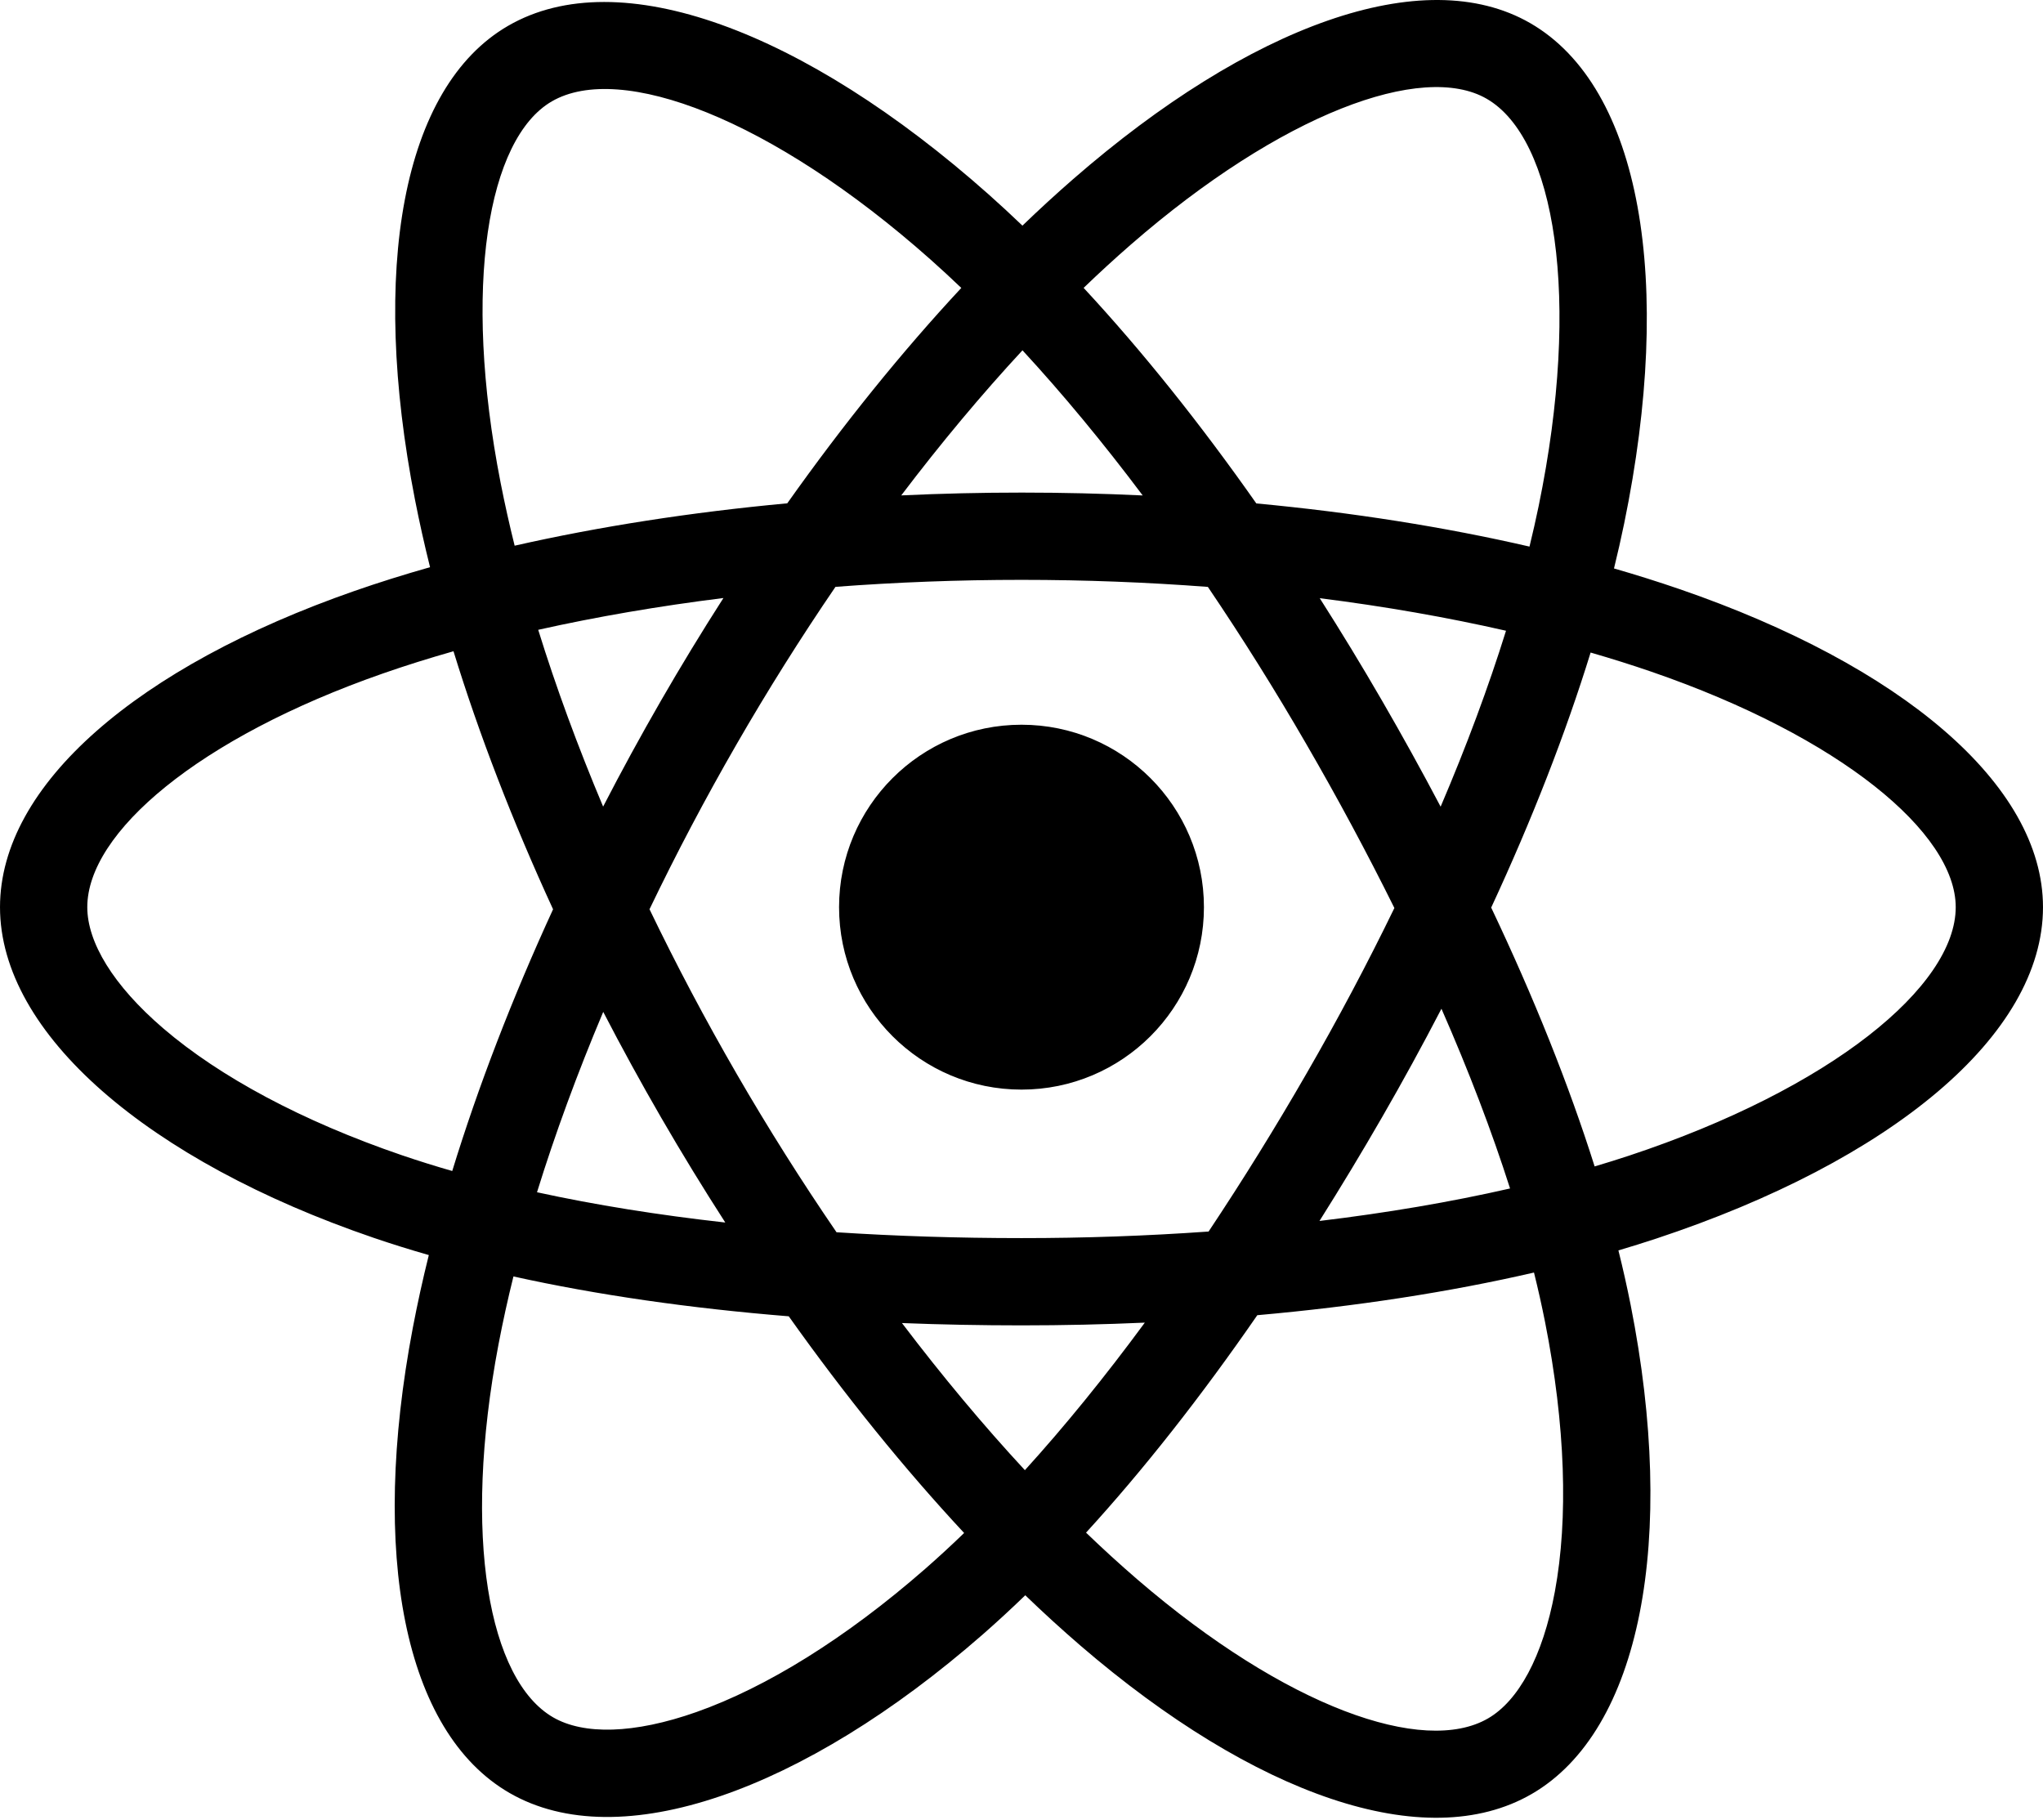
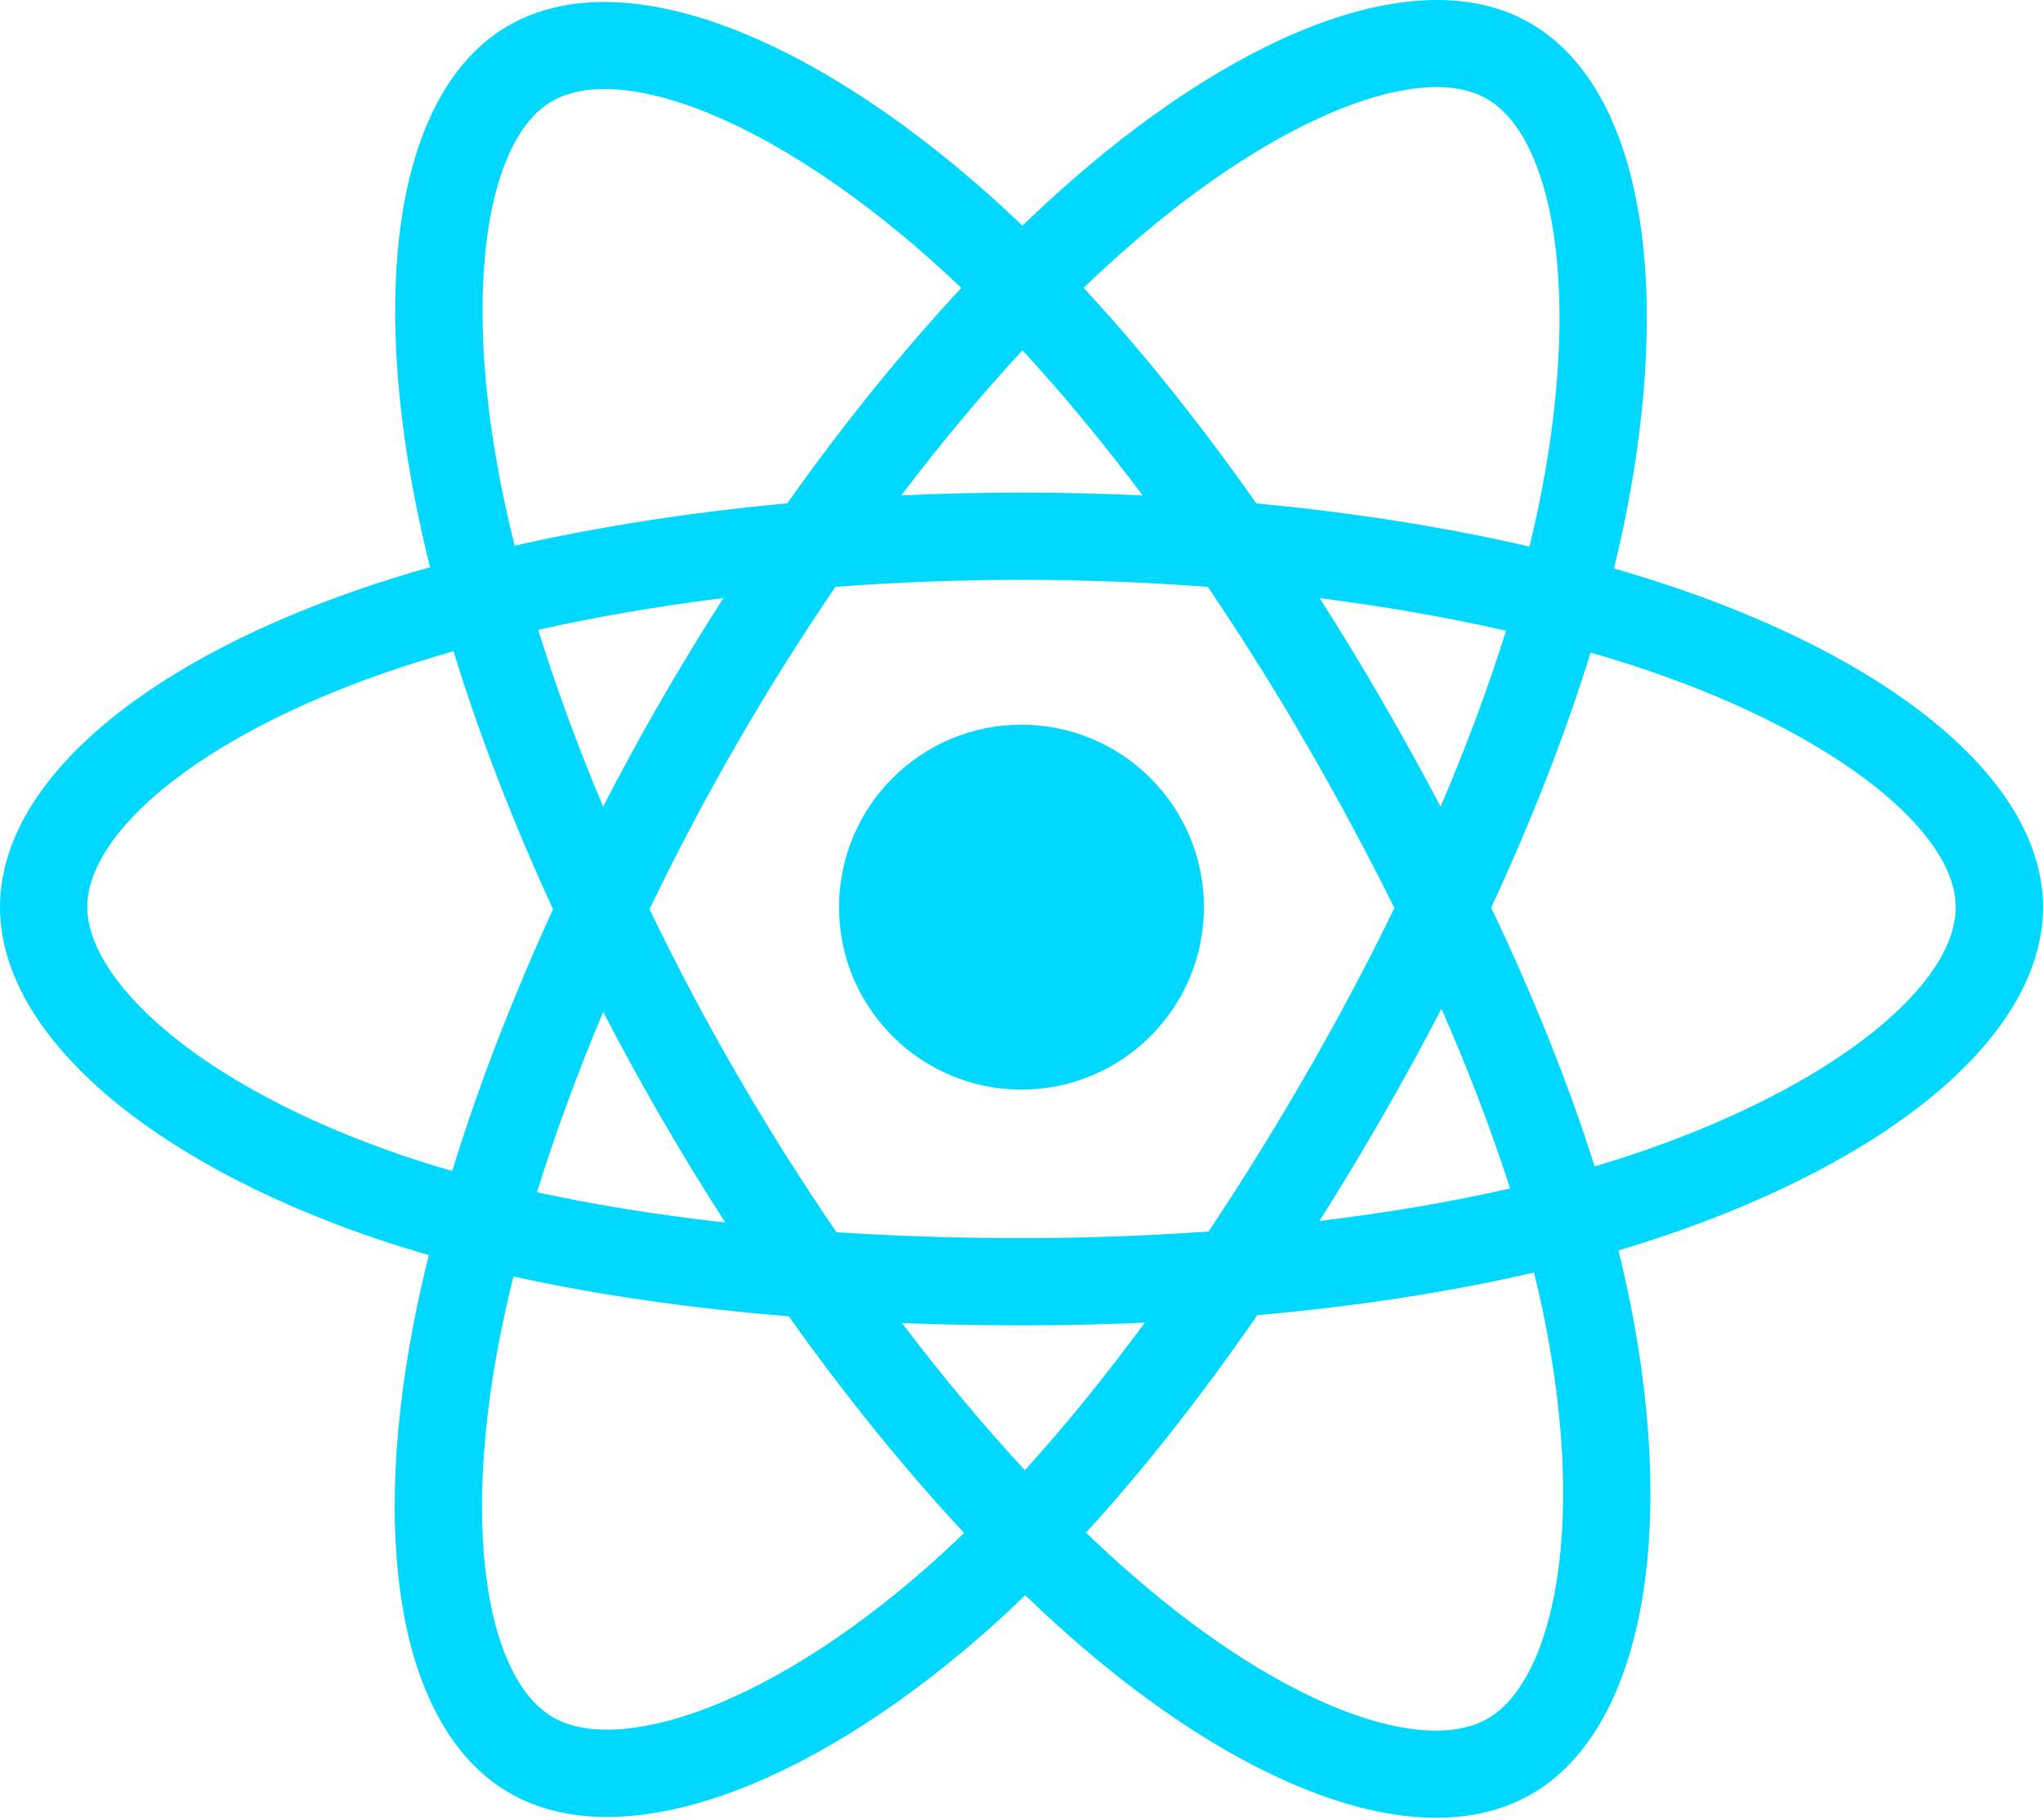
<svg xmlns="http://www.w3.org/2000/svg" aria-hidden="true" role="img" class="iconify iconify--logos" width="35.93" height="32" preserveAspectRatio="xMidYMid meet" viewBox="0 0 256 228">
-   <path fill="***REMOVED***00D8FF" d="M210.483 73.824a171.49 171.49 0 0 0-8.24-2.597c.465-1.9.893-3.777 1.273-5.621c6.238-30.281 2.16-54.676-11.769-62.708c-13.355-7.7-35.196.329-57.254 19.526a171.23 171.23 0 0 0-6.375 5.848a155.866 155.866 0 0 0-4.241-3.917C100.759 3.829 77.587-4.822 63.673 3.233C50.33 10.957 46.379 33.89 51.995 62.588a170.974 170.974 0 0 0 1.892 8.48c-3.28.932-6.445 1.924-9.474 2.98C17.309 83.498 0 98.307 0 113.668c0 15.865 18.582 31.778 46.812 41.427a145.52 145.52 0 0 0 6.921 2.165a167.467 167.467 0 0 0-2.01 9.138c-5.354 28.2-1.173 50.591 12.134 58.266c13.744 7.926 36.812-.22 59.273-19.855a145.567 145.567 0 0 0 5.342-4.923a168.064 168.064 0 0 0 6.92 6.314c21.758 18.722 43.246 26.282 56.54 18.586c13.731-7.949 18.194-32.003 12.4-61.268a145.016 145.016 0 0 0-1.535-6.842c1.62-.48 3.21-.974 4.76-1.488c29.348-9.723 48.443-25.443 48.443-41.52c0-15.417-17.868-30.326-45.517-39.844Zm-6.365 70.984c-1.4.463-2.836.91-4.3 1.345c-3.24-10.257-7.612-21.163-12.963-32.432c5.106-11 9.31-21.767 12.459-31.957c2.619.758 5.16 1.557 7.61 2.4c23.69 8.156 38.14 20.213 38.14 29.504c0 9.896-15.606 22.743-40.946 31.14Zm-10.514 20.834c2.562 12.94 2.927 24.64 1.23 33.787c-1.524 8.219-4.59 13.698-8.382 15.893c-8.067 4.67-25.32-1.4-43.927-17.412a156.726 156.726 0 0 1-6.437-5.87c7.214-7.889 14.423-17.06 21.459-27.246c12.376-1.098 24.068-2.894 34.671-5.345a134.17 134.17 0 0 1 1.386 6.193ZM87.276 214.515c-7.882 2.783-14.16 2.863-17.955.675c-8.075-4.657-11.432-22.636-6.853-46.752a156.923 156.923 0 0 1 1.869-8.499c10.486 2.32 22.093 3.988 34.498 4.994c7.084 9.967 14.501 19.128 21.976 27.15a134.668 134.668 0 0 1-4.877 4.492c-9.933 8.682-19.886 14.842-28.658 17.94ZM50.35 144.747c-12.483-4.267-22.792-9.812-29.858-15.863c-6.35-5.437-9.555-10.836-9.555-15.216c0-9.322 13.897-21.212 37.076-29.293c2.813-.98 5.757-1.905 8.812-2.773c3.204 10.42 7.406 21.315 12.477 32.332c-5.137 11.18-9.399 22.249-12.634 32.792a134.718 134.718 0 0 1-6.318-1.979Zm12.378-84.26c-4.811-24.587-1.616-43.134 6.425-47.789c8.564-4.958 27.502 2.111 47.463 19.835a144.318 144.318 0 0 1 3.841 3.545c-7.438 7.987-14.787 17.08-21.808 26.988c-12.04 1.116-23.565 2.908-34.161 5.309a160.342 160.342 0 0 1-1.76-7.887Zm110.427 27.268a347.8 347.8 0 0 0-7.785-12.803c8.168 1.033 15.994 2.404 23.343 4.08c-2.206 7.072-4.956 14.465-8.193 22.045a381.151 381.151 0 0 0-7.365-13.322Zm-45.032-43.861c5.044 5.465 10.096 11.566 15.065 18.186a322.04 322.04 0 0 0-30.257-.006c4.974-6.559 10.069-12.652 15.192-18.18ZM82.802 87.83a323.167 323.167 0 0 0-7.227 13.238c-3.184-7.553-5.909-14.98-8.134-22.152c7.304-1.634 15.093-2.97 23.209-3.984a321.524 321.524 0 0 0-7.848 12.897Zm8.081 65.352c-8.385-.936-16.291-2.203-23.593-3.793c2.26-7.3 5.045-14.885 8.298-22.6a321.187 321.187 0 0 0 7.257 13.246c2.594 4.48 5.28 8.868 8.038 13.147Zm37.542 31.03c-5.184-5.592-10.354-11.779-15.403-18.433c4.902.192 9.899.29 14.978.29c5.218 0 10.376-.117 15.453-.343c-4.985 6.774-10.018 12.97-15.028 18.486Zm52.198-57.817c3.422 7.8 6.306 15.345 8.596 22.52c-7.422 1.694-15.436 3.058-23.88 4.071a382.417 382.417 0 0 0 7.859-13.026a347.403 347.403 0 0 0 7.425-13.565Zm-16.898 8.101a358.557 358.557 0 0 1-12.281 19.815a329.4 329.4 0 0 1-23.444.823c-7.967 0-15.716-.248-23.178-.732a310.202 310.202 0 0 1-12.513-19.846h.001a307.41 307.41 0 0 1-10.923-20.627a310.278 310.278 0 0 1 10.89-20.637l-.001.001a307.318 307.318 0 0 1 12.413-19.761c7.613-.576 15.42-.876 23.31-.876H128c7.926 0 15.743.303 23.354.883a329.357 329.357 0 0 1 12.335 19.695a358.489 358.489 0 0 1 11.036 20.54a329.472 329.472 0 0 1-11 20.722Zm22.56-122.124c8.572 4.944 11.906 24.881 6.52 51.026c-.344 1.668-.73 3.367-1.15 5.09c-10.622-2.452-22.155-4.275-34.23-5.408c-7.034-10.017-14.323-19.124-21.64-27.008a160.789 160.789 0 0 1 5.888-5.4c18.9-16.447 36.564-22.941 44.612-18.3ZM128 90.808c12.625 0 22.86 10.235 22.86 22.86s-10.235 22.86-22.86 22.86s-22.86-10.235-22.86-22.86s10.235-22.86 22.86-22.86Z" />
+   <path fill="#00D8FF" d="M210.483 73.824a171.49 171.49 0 0 0-8.24-2.597c.465-1.9.893-3.777 1.273-5.621c6.238-30.281 2.16-54.676-11.769-62.708c-13.355-7.7-35.196.329-57.254 19.526a171.23 171.23 0 0 0-6.375 5.848a155.866 155.866 0 0 0-4.241-3.917C100.759 3.829 77.587-4.822 63.673 3.233C50.33 10.957 46.379 33.89 51.995 62.588a170.974 170.974 0 0 0 1.892 8.48c-3.28.932-6.445 1.924-9.474 2.98C17.309 83.498 0 98.307 0 113.668c0 15.865 18.582 31.778 46.812 41.427a145.52 145.52 0 0 0 6.921 2.165a167.467 167.467 0 0 0-2.01 9.138c-5.354 28.2-1.173 50.591 12.134 58.266c13.744 7.926 36.812-.22 59.273-19.855a145.567 145.567 0 0 0 5.342-4.923a168.064 168.064 0 0 0 6.92 6.314c21.758 18.722 43.246 26.282 56.54 18.586c13.731-7.949 18.194-32.003 12.4-61.268a145.016 145.016 0 0 0-1.535-6.842c1.62-.48 3.21-.974 4.76-1.488c29.348-9.723 48.443-25.443 48.443-41.52c0-15.417-17.868-30.326-45.517-39.844Zm-6.365 70.984c-1.4.463-2.836.91-4.3 1.345c-3.24-10.257-7.612-21.163-12.963-32.432c5.106-11 9.31-21.767 12.459-31.957c2.619.758 5.16 1.557 7.61 2.4c23.69 8.156 38.14 20.213 38.14 29.504c0 9.896-15.606 22.743-40.946 31.14Zm-10.514 20.834c2.562 12.94 2.927 24.64 1.23 33.787c-1.524 8.219-4.59 13.698-8.382 15.893c-8.067 4.67-25.32-1.4-43.927-17.412a156.726 156.726 0 0 1-6.437-5.87c7.214-7.889 14.423-17.06 21.459-27.246c12.376-1.098 24.068-2.894 34.671-5.345a134.17 134.17 0 0 1 1.386 6.193ZM87.276 214.515c-7.882 2.783-14.16 2.863-17.955.675c-8.075-4.657-11.432-22.636-6.853-46.752a156.923 156.923 0 0 1 1.869-8.499c10.486 2.32 22.093 3.988 34.498 4.994c7.084 9.967 14.501 19.128 21.976 27.15a134.668 134.668 0 0 1-4.877 4.492c-9.933 8.682-19.886 14.842-28.658 17.94ZM50.35 144.747c-12.483-4.267-22.792-9.812-29.858-15.863c-6.35-5.437-9.555-10.836-9.555-15.216c0-9.322 13.897-21.212 37.076-29.293c2.813-.98 5.757-1.905 8.812-2.773c3.204 10.42 7.406 21.315 12.477 32.332c-5.137 11.18-9.399 22.249-12.634 32.792a134.718 134.718 0 0 1-6.318-1.979Zm12.378-84.26c-4.811-24.587-1.616-43.134 6.425-47.789c8.564-4.958 27.502 2.111 47.463 19.835a144.318 144.318 0 0 1 3.841 3.545c-7.438 7.987-14.787 17.08-21.808 26.988c-12.04 1.116-23.565 2.908-34.161 5.309a160.342 160.342 0 0 1-1.76-7.887Zm110.427 27.268a347.8 347.8 0 0 0-7.785-12.803c8.168 1.033 15.994 2.404 23.343 4.08c-2.206 7.072-4.956 14.465-8.193 22.045a381.151 381.151 0 0 0-7.365-13.322Zm-45.032-43.861c5.044 5.465 10.096 11.566 15.065 18.186a322.04 322.04 0 0 0-30.257-.006c4.974-6.559 10.069-12.652 15.192-18.18ZM82.802 87.83a323.167 323.167 0 0 0-7.227 13.238c-3.184-7.553-5.909-14.98-8.134-22.152c7.304-1.634 15.093-2.97 23.209-3.984a321.524 321.524 0 0 0-7.848 12.897Zm8.081 65.352c-8.385-.936-16.291-2.203-23.593-3.793c2.26-7.3 5.045-14.885 8.298-22.6a321.187 321.187 0 0 0 7.257 13.246c2.594 4.48 5.28 8.868 8.038 13.147Zm37.542 31.03c-5.184-5.592-10.354-11.779-15.403-18.433c4.902.192 9.899.29 14.978.29c5.218 0 10.376-.117 15.453-.343c-4.985 6.774-10.018 12.97-15.028 18.486Zm52.198-57.817c3.422 7.8 6.306 15.345 8.596 22.52c-7.422 1.694-15.436 3.058-23.88 4.071a382.417 382.417 0 0 0 7.859-13.026a347.403 347.403 0 0 0 7.425-13.565Zm-16.898 8.101a358.557 358.557 0 0 1-12.281 19.815a329.4 329.4 0 0 1-23.444.823c-7.967 0-15.716-.248-23.178-.732a310.202 310.202 0 0 1-12.513-19.846h.001a307.41 307.41 0 0 1-10.923-20.627a310.278 310.278 0 0 1 10.89-20.637l-.001.001a307.318 307.318 0 0 1 12.413-19.761c7.613-.576 15.42-.876 23.31-.876H128c7.926 0 15.743.303 23.354.883a329.357 329.357 0 0 1 12.335 19.695a358.489 358.489 0 0 1 11.036 20.54a329.472 329.472 0 0 1-11 20.722Zm22.56-122.124c8.572 4.944 11.906 24.881 6.52 51.026c-.344 1.668-.73 3.367-1.15 5.09c-10.622-2.452-22.155-4.275-34.23-5.408c-7.034-10.017-14.323-19.124-21.64-27.008a160.789 160.789 0 0 1 5.888-5.4c18.9-16.447 36.564-22.941 44.612-18.3ZM128 90.808c12.625 0 22.86 10.235 22.86 22.86s-10.235 22.86-22.86 22.86s-22.86-10.235-22.86-22.86s10.235-22.86 22.86-22.86Z" />
</svg>
